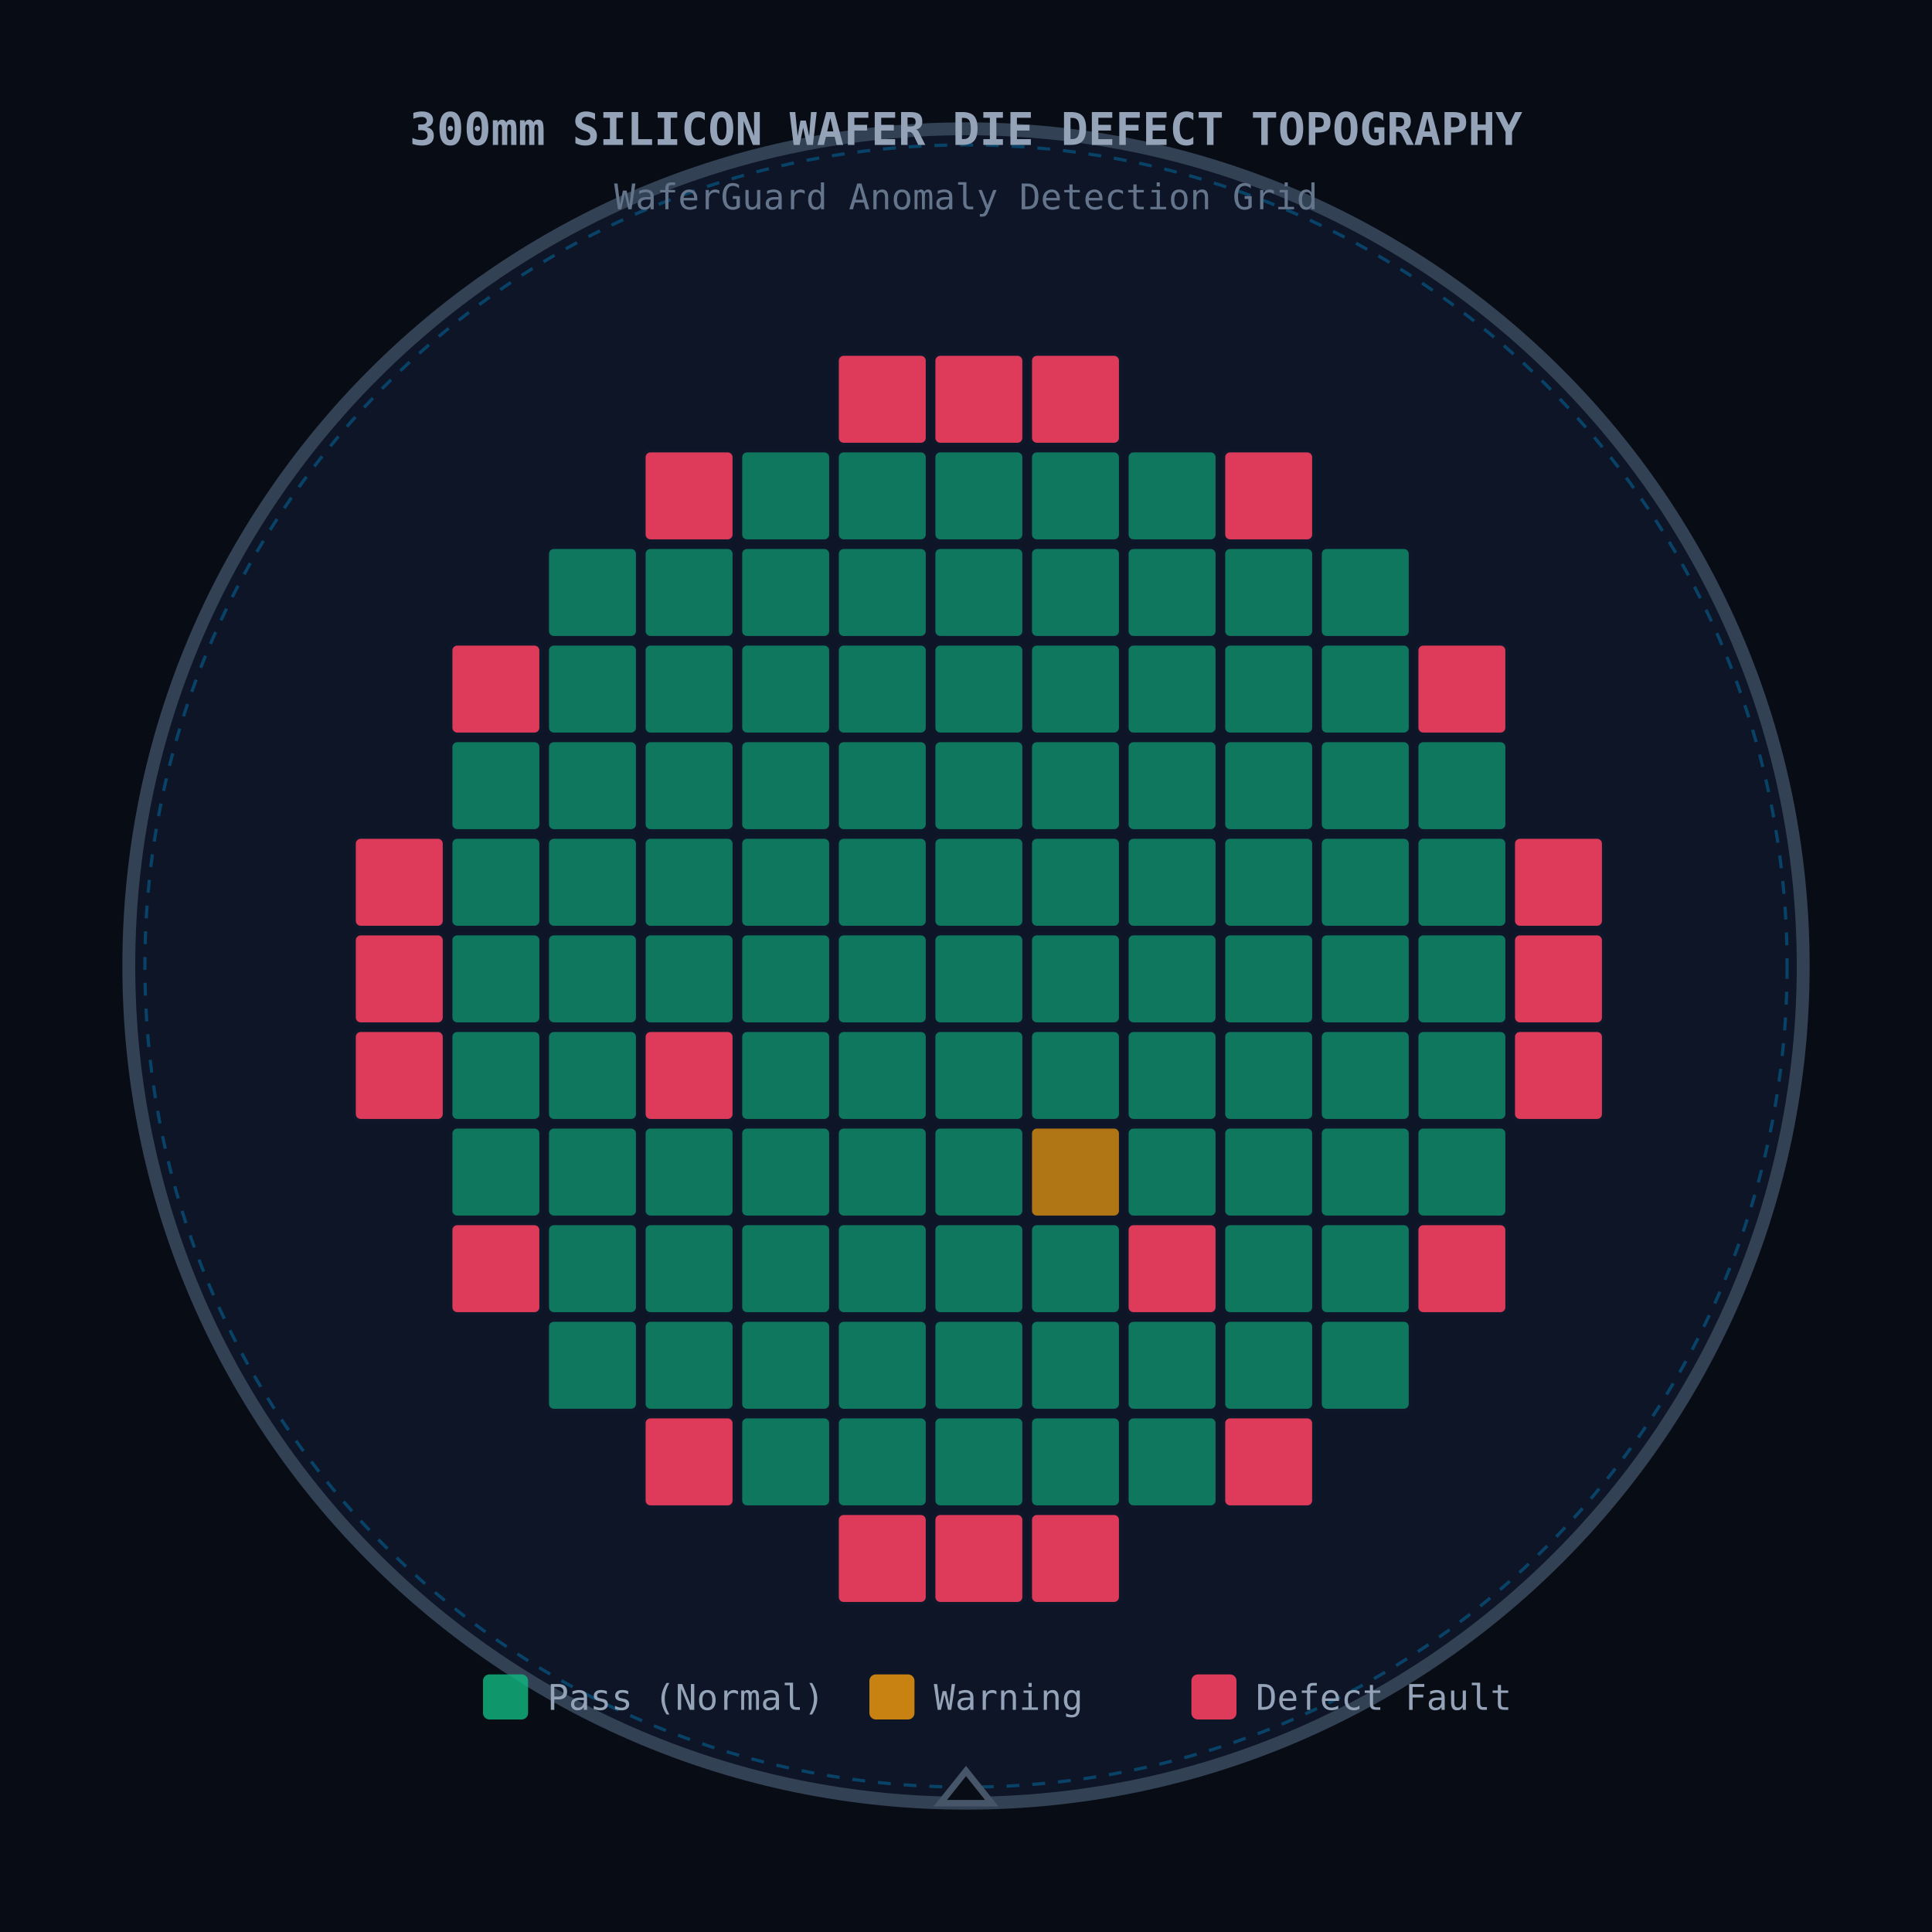
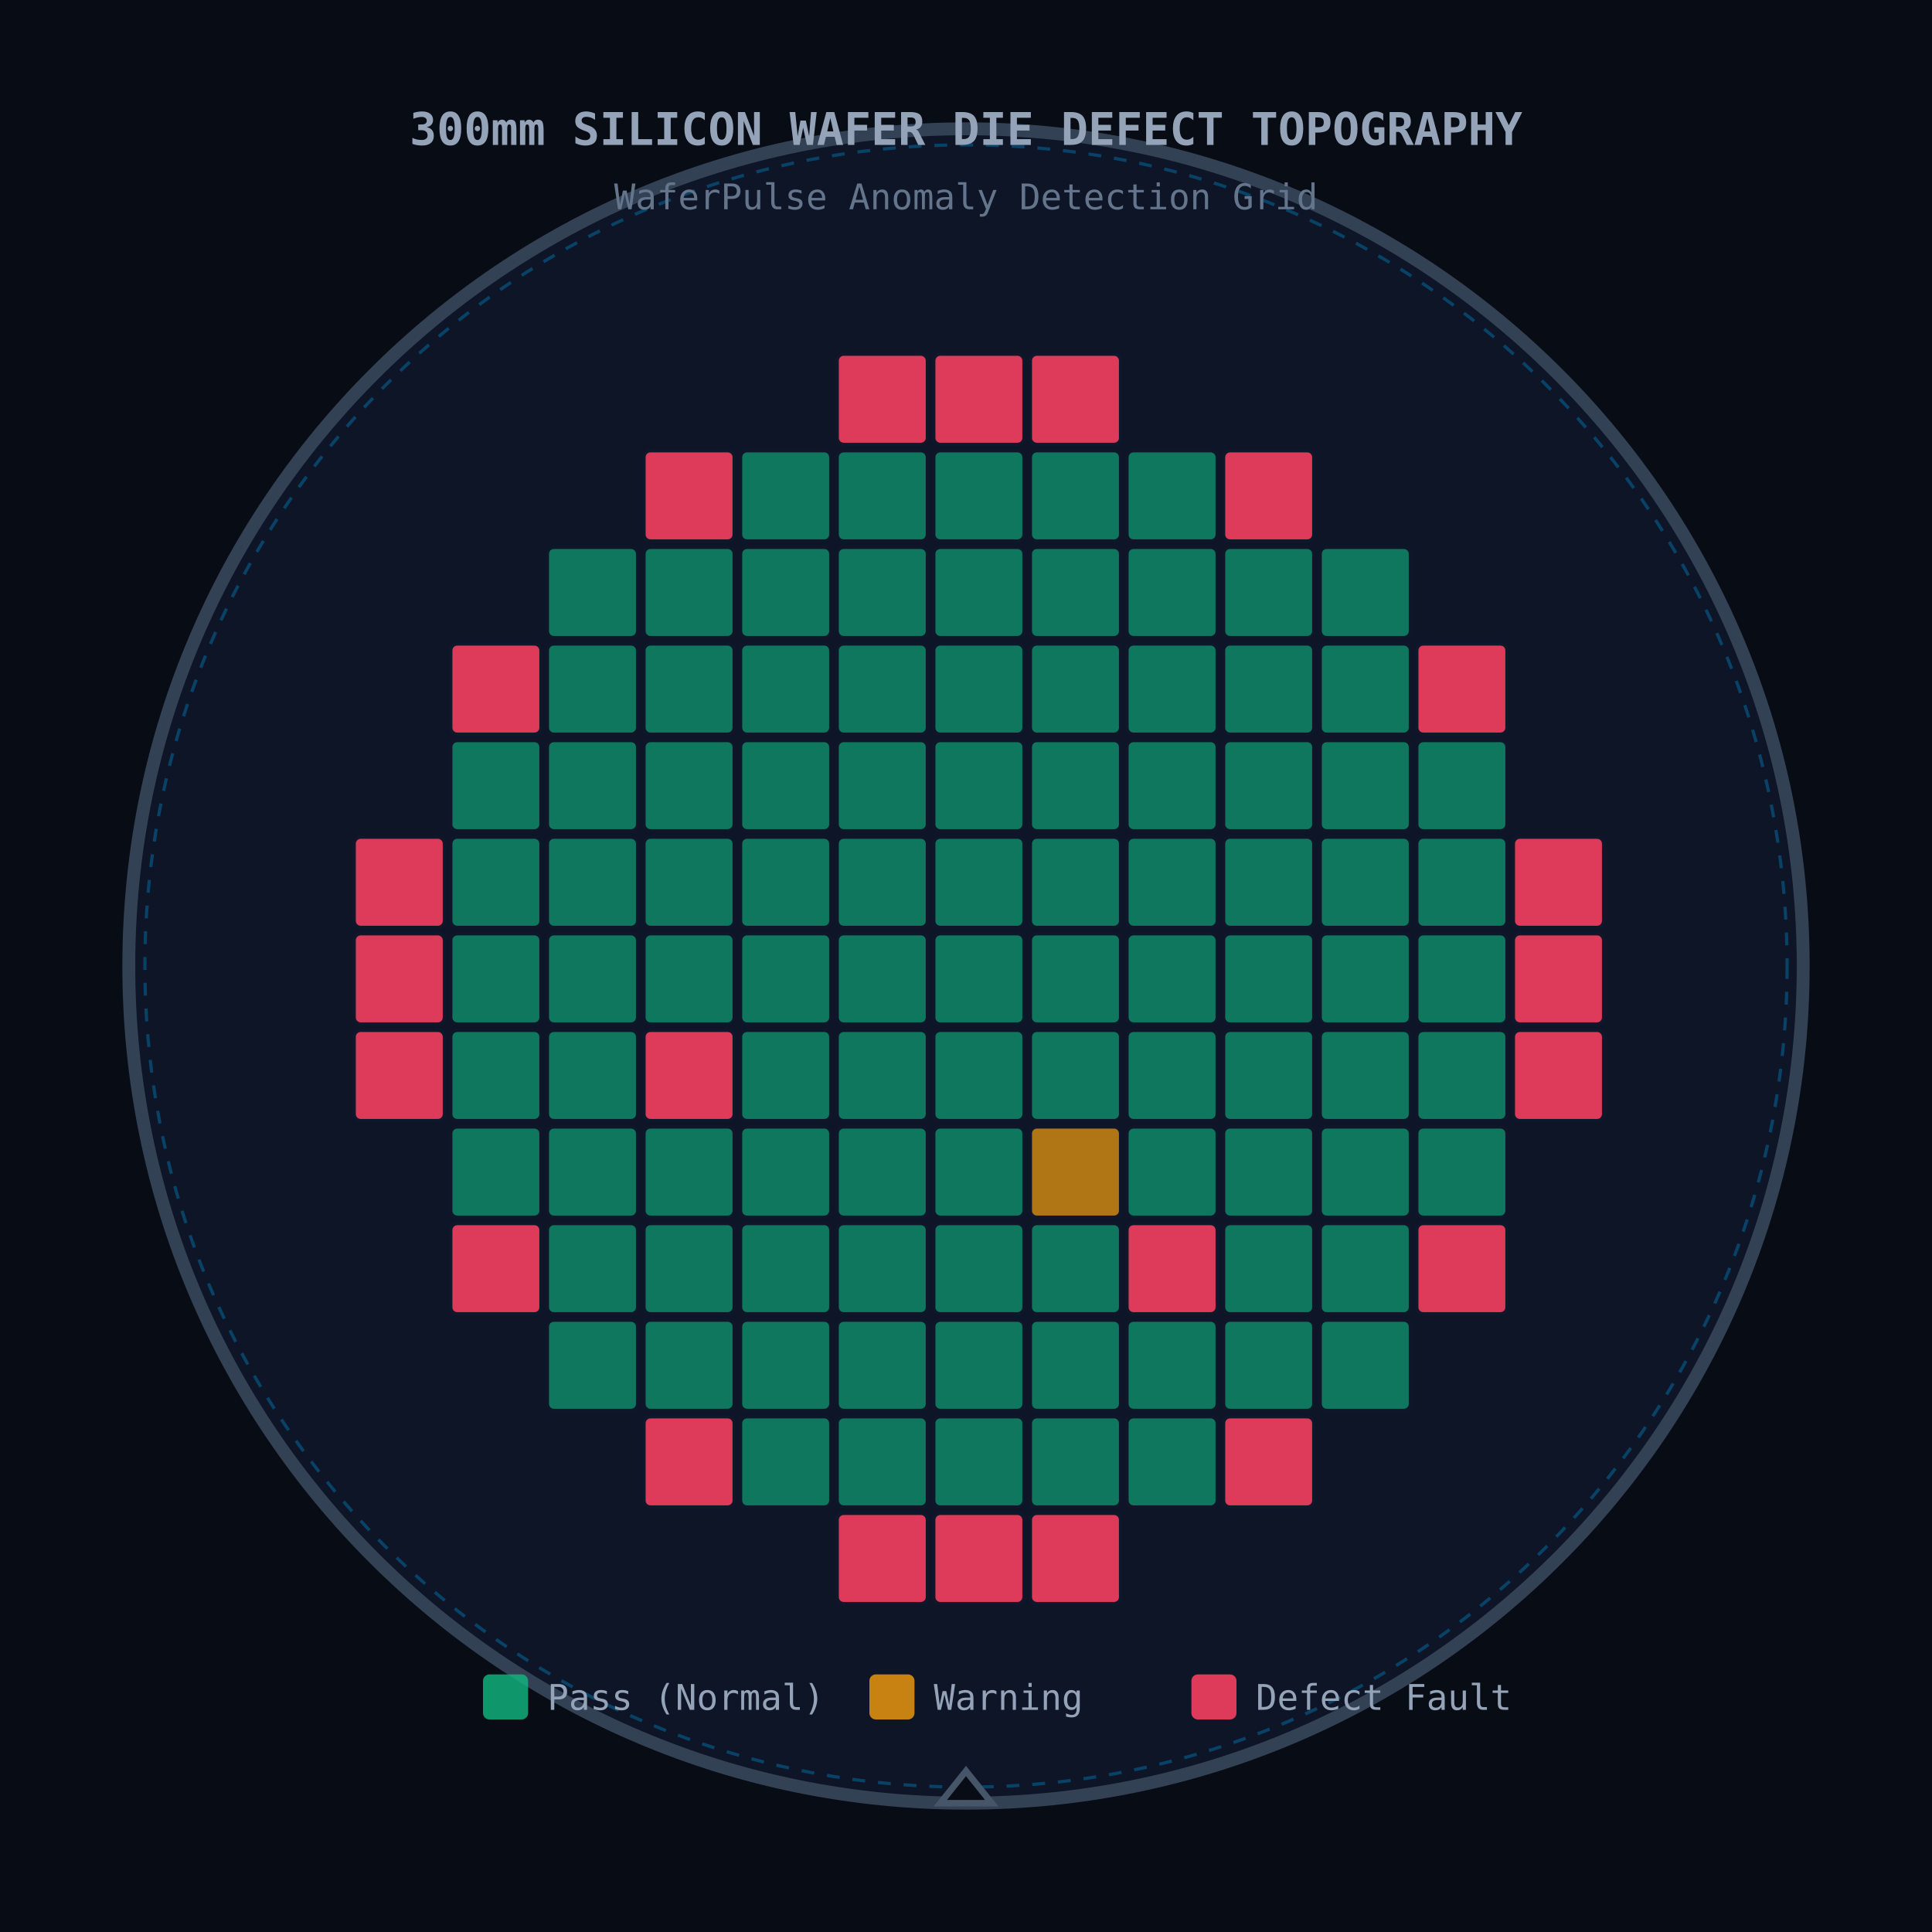
<svg xmlns="http://www.w3.org/2000/svg" viewBox="0 0 600 600" width="100%" height="100%">
  <rect width="600" height="600" fill="#080c14" />
  <circle cx="300" cy="300" r="260" fill="#0d1527" stroke="#334155" stroke-width="4" />
  <circle cx="300" cy="300" r="255" fill="none" stroke="#0284c7" stroke-width="1" stroke-dasharray="4,4" opacity="0.4" />
  <path d="M 292 560 L 308 560 L 300 550 Z" fill="#080c14" stroke="#475569" stroke-width="2" />
  <text x="300" y="45" font-family="monospace" font-size="14" fill="#94a3b8" text-anchor="middle" font-weight="bold">300mm SILICON WAFER DIE DEFECT TOPOGRAPHY</text>
-   <text x="300" y="65" font-family="monospace" font-size="11" fill="#64748b" text-anchor="middle">WaferGuard Anomaly Detection Grid</text>
+   <text x="300" y="65" font-family="monospace" font-size="11" fill="#64748b" text-anchor="middle">WaferPulse Anomaly Detection Grid</text>
  <g transform="translate(110, 110)">
    <rect x="150" y="0" width="28" height="28" rx="2" fill="#f43f5e" opacity="0.9" stroke="#0f172a" stroke-width="1" />
    <rect x="180" y="0" width="28" height="28" rx="2" fill="#f43f5e" opacity="0.9" stroke="#0f172a" stroke-width="1" />
    <rect x="210" y="0" width="28" height="28" rx="2" fill="#f43f5e" opacity="0.9" stroke="#0f172a" stroke-width="1" />
    <rect x="90" y="30" width="28" height="28" rx="2" fill="#f43f5e" opacity="0.9" stroke="#0f172a" stroke-width="1" />
    <rect x="120" y="30" width="28" height="28" rx="2" fill="#10b981" opacity="0.6" stroke="#0f172a" stroke-width="1" />
    <rect x="150" y="30" width="28" height="28" rx="2" fill="#10b981" opacity="0.6" stroke="#0f172a" stroke-width="1" />
    <rect x="180" y="30" width="28" height="28" rx="2" fill="#10b981" opacity="0.6" stroke="#0f172a" stroke-width="1" />
    <rect x="210" y="30" width="28" height="28" rx="2" fill="#10b981" opacity="0.6" stroke="#0f172a" stroke-width="1" />
    <rect x="240" y="30" width="28" height="28" rx="2" fill="#10b981" opacity="0.6" stroke="#0f172a" stroke-width="1" />
    <rect x="270" y="30" width="28" height="28" rx="2" fill="#f43f5e" opacity="0.9" stroke="#0f172a" stroke-width="1" />
    <rect x="60" y="60" width="28" height="28" rx="2" fill="#10b981" opacity="0.6" stroke="#0f172a" stroke-width="1" />
    <rect x="90" y="60" width="28" height="28" rx="2" fill="#10b981" opacity="0.6" stroke="#0f172a" stroke-width="1" />
    <rect x="120" y="60" width="28" height="28" rx="2" fill="#10b981" opacity="0.6" stroke="#0f172a" stroke-width="1" />
    <rect x="150" y="60" width="28" height="28" rx="2" fill="#10b981" opacity="0.6" stroke="#0f172a" stroke-width="1" />
    <rect x="180" y="60" width="28" height="28" rx="2" fill="#10b981" opacity="0.6" stroke="#0f172a" stroke-width="1" />
    <rect x="210" y="60" width="28" height="28" rx="2" fill="#10b981" opacity="0.6" stroke="#0f172a" stroke-width="1" />
    <rect x="240" y="60" width="28" height="28" rx="2" fill="#10b981" opacity="0.6" stroke="#0f172a" stroke-width="1" />
    <rect x="270" y="60" width="28" height="28" rx="2" fill="#10b981" opacity="0.6" stroke="#0f172a" stroke-width="1" />
    <rect x="300" y="60" width="28" height="28" rx="2" fill="#10b981" opacity="0.6" stroke="#0f172a" stroke-width="1" />
    <rect x="30" y="90" width="28" height="28" rx="2" fill="#f43f5e" opacity="0.9" stroke="#0f172a" stroke-width="1" />
    <rect x="60" y="90" width="28" height="28" rx="2" fill="#10b981" opacity="0.6" stroke="#0f172a" stroke-width="1" />
    <rect x="90" y="90" width="28" height="28" rx="2" fill="#10b981" opacity="0.6" stroke="#0f172a" stroke-width="1" />
    <rect x="120" y="90" width="28" height="28" rx="2" fill="#10b981" opacity="0.6" stroke="#0f172a" stroke-width="1" />
    <rect x="150" y="90" width="28" height="28" rx="2" fill="#10b981" opacity="0.6" stroke="#0f172a" stroke-width="1" />
    <rect x="180" y="90" width="28" height="28" rx="2" fill="#10b981" opacity="0.6" stroke="#0f172a" stroke-width="1" />
    <rect x="210" y="90" width="28" height="28" rx="2" fill="#10b981" opacity="0.6" stroke="#0f172a" stroke-width="1" />
    <rect x="240" y="90" width="28" height="28" rx="2" fill="#10b981" opacity="0.6" stroke="#0f172a" stroke-width="1" />
    <rect x="270" y="90" width="28" height="28" rx="2" fill="#10b981" opacity="0.6" stroke="#0f172a" stroke-width="1" />
    <rect x="300" y="90" width="28" height="28" rx="2" fill="#10b981" opacity="0.6" stroke="#0f172a" stroke-width="1" />
    <rect x="330" y="90" width="28" height="28" rx="2" fill="#f43f5e" opacity="0.9" stroke="#0f172a" stroke-width="1" />
    <rect x="30" y="120" width="28" height="28" rx="2" fill="#10b981" opacity="0.6" stroke="#0f172a" stroke-width="1" />
    <rect x="60" y="120" width="28" height="28" rx="2" fill="#10b981" opacity="0.6" stroke="#0f172a" stroke-width="1" />
    <rect x="90" y="120" width="28" height="28" rx="2" fill="#10b981" opacity="0.6" stroke="#0f172a" stroke-width="1" />
    <rect x="120" y="120" width="28" height="28" rx="2" fill="#10b981" opacity="0.6" stroke="#0f172a" stroke-width="1" />
    <rect x="150" y="120" width="28" height="28" rx="2" fill="#10b981" opacity="0.6" stroke="#0f172a" stroke-width="1" />
    <rect x="180" y="120" width="28" height="28" rx="2" fill="#10b981" opacity="0.6" stroke="#0f172a" stroke-width="1" />
    <rect x="210" y="120" width="28" height="28" rx="2" fill="#10b981" opacity="0.6" stroke="#0f172a" stroke-width="1" />
    <rect x="240" y="120" width="28" height="28" rx="2" fill="#10b981" opacity="0.6" stroke="#0f172a" stroke-width="1" />
    <rect x="270" y="120" width="28" height="28" rx="2" fill="#10b981" opacity="0.6" stroke="#0f172a" stroke-width="1" />
    <rect x="300" y="120" width="28" height="28" rx="2" fill="#10b981" opacity="0.6" stroke="#0f172a" stroke-width="1" />
    <rect x="330" y="120" width="28" height="28" rx="2" fill="#10b981" opacity="0.6" stroke="#0f172a" stroke-width="1" />
    <rect x="0" y="150" width="28" height="28" rx="2" fill="#f43f5e" opacity="0.9" stroke="#0f172a" stroke-width="1" />
    <rect x="30" y="150" width="28" height="28" rx="2" fill="#10b981" opacity="0.6" stroke="#0f172a" stroke-width="1" />
    <rect x="60" y="150" width="28" height="28" rx="2" fill="#10b981" opacity="0.6" stroke="#0f172a" stroke-width="1" />
    <rect x="90" y="150" width="28" height="28" rx="2" fill="#10b981" opacity="0.6" stroke="#0f172a" stroke-width="1" />
    <rect x="120" y="150" width="28" height="28" rx="2" fill="#10b981" opacity="0.6" stroke="#0f172a" stroke-width="1" />
    <rect x="150" y="150" width="28" height="28" rx="2" fill="#10b981" opacity="0.6" stroke="#0f172a" stroke-width="1" />
    <rect x="180" y="150" width="28" height="28" rx="2" fill="#10b981" opacity="0.6" stroke="#0f172a" stroke-width="1" />
    <rect x="210" y="150" width="28" height="28" rx="2" fill="#10b981" opacity="0.6" stroke="#0f172a" stroke-width="1" />
    <rect x="240" y="150" width="28" height="28" rx="2" fill="#10b981" opacity="0.6" stroke="#0f172a" stroke-width="1" />
    <rect x="270" y="150" width="28" height="28" rx="2" fill="#10b981" opacity="0.6" stroke="#0f172a" stroke-width="1" />
    <rect x="300" y="150" width="28" height="28" rx="2" fill="#10b981" opacity="0.6" stroke="#0f172a" stroke-width="1" />
    <rect x="330" y="150" width="28" height="28" rx="2" fill="#10b981" opacity="0.6" stroke="#0f172a" stroke-width="1" />
    <rect x="360" y="150" width="28" height="28" rx="2" fill="#f43f5e" opacity="0.9" stroke="#0f172a" stroke-width="1" />
    <rect x="0" y="180" width="28" height="28" rx="2" fill="#f43f5e" opacity="0.9" stroke="#0f172a" stroke-width="1" />
    <rect x="30" y="180" width="28" height="28" rx="2" fill="#10b981" opacity="0.6" stroke="#0f172a" stroke-width="1" />
    <rect x="60" y="180" width="28" height="28" rx="2" fill="#10b981" opacity="0.6" stroke="#0f172a" stroke-width="1" />
    <rect x="90" y="180" width="28" height="28" rx="2" fill="#10b981" opacity="0.6" stroke="#0f172a" stroke-width="1" />
    <rect x="120" y="180" width="28" height="28" rx="2" fill="#10b981" opacity="0.6" stroke="#0f172a" stroke-width="1" />
    <rect x="150" y="180" width="28" height="28" rx="2" fill="#10b981" opacity="0.6" stroke="#0f172a" stroke-width="1" />
    <rect x="180" y="180" width="28" height="28" rx="2" fill="#10b981" opacity="0.6" stroke="#0f172a" stroke-width="1" />
    <rect x="210" y="180" width="28" height="28" rx="2" fill="#10b981" opacity="0.6" stroke="#0f172a" stroke-width="1" />
    <rect x="240" y="180" width="28" height="28" rx="2" fill="#10b981" opacity="0.6" stroke="#0f172a" stroke-width="1" />
    <rect x="270" y="180" width="28" height="28" rx="2" fill="#10b981" opacity="0.6" stroke="#0f172a" stroke-width="1" />
    <rect x="300" y="180" width="28" height="28" rx="2" fill="#10b981" opacity="0.6" stroke="#0f172a" stroke-width="1" />
    <rect x="330" y="180" width="28" height="28" rx="2" fill="#10b981" opacity="0.6" stroke="#0f172a" stroke-width="1" />
    <rect x="360" y="180" width="28" height="28" rx="2" fill="#f43f5e" opacity="0.9" stroke="#0f172a" stroke-width="1" />
    <rect x="0" y="210" width="28" height="28" rx="2" fill="#f43f5e" opacity="0.9" stroke="#0f172a" stroke-width="1" />
    <rect x="30" y="210" width="28" height="28" rx="2" fill="#10b981" opacity="0.6" stroke="#0f172a" stroke-width="1" />
    <rect x="60" y="210" width="28" height="28" rx="2" fill="#10b981" opacity="0.6" stroke="#0f172a" stroke-width="1" />
    <rect x="90" y="210" width="28" height="28" rx="2" fill="#f43f5e" opacity="0.9" stroke="#0f172a" stroke-width="1" />
    <rect x="120" y="210" width="28" height="28" rx="2" fill="#10b981" opacity="0.6" stroke="#0f172a" stroke-width="1" />
    <rect x="150" y="210" width="28" height="28" rx="2" fill="#10b981" opacity="0.6" stroke="#0f172a" stroke-width="1" />
    <rect x="180" y="210" width="28" height="28" rx="2" fill="#10b981" opacity="0.6" stroke="#0f172a" stroke-width="1" />
    <rect x="210" y="210" width="28" height="28" rx="2" fill="#10b981" opacity="0.6" stroke="#0f172a" stroke-width="1" />
    <rect x="240" y="210" width="28" height="28" rx="2" fill="#10b981" opacity="0.6" stroke="#0f172a" stroke-width="1" />
    <rect x="270" y="210" width="28" height="28" rx="2" fill="#10b981" opacity="0.6" stroke="#0f172a" stroke-width="1" />
    <rect x="300" y="210" width="28" height="28" rx="2" fill="#10b981" opacity="0.6" stroke="#0f172a" stroke-width="1" />
    <rect x="330" y="210" width="28" height="28" rx="2" fill="#10b981" opacity="0.6" stroke="#0f172a" stroke-width="1" />
    <rect x="360" y="210" width="28" height="28" rx="2" fill="#f43f5e" opacity="0.9" stroke="#0f172a" stroke-width="1" />
    <rect x="30" y="240" width="28" height="28" rx="2" fill="#10b981" opacity="0.6" stroke="#0f172a" stroke-width="1" />
    <rect x="60" y="240" width="28" height="28" rx="2" fill="#10b981" opacity="0.6" stroke="#0f172a" stroke-width="1" />
    <rect x="90" y="240" width="28" height="28" rx="2" fill="#10b981" opacity="0.6" stroke="#0f172a" stroke-width="1" />
    <rect x="120" y="240" width="28" height="28" rx="2" fill="#10b981" opacity="0.6" stroke="#0f172a" stroke-width="1" />
    <rect x="150" y="240" width="28" height="28" rx="2" fill="#10b981" opacity="0.6" stroke="#0f172a" stroke-width="1" />
    <rect x="180" y="240" width="28" height="28" rx="2" fill="#10b981" opacity="0.6" stroke="#0f172a" stroke-width="1" />
    <rect x="210" y="240" width="28" height="28" rx="2" fill="#f59e0b" opacity="0.7" stroke="#0f172a" stroke-width="1" />
    <rect x="240" y="240" width="28" height="28" rx="2" fill="#10b981" opacity="0.6" stroke="#0f172a" stroke-width="1" />
    <rect x="270" y="240" width="28" height="28" rx="2" fill="#10b981" opacity="0.6" stroke="#0f172a" stroke-width="1" />
    <rect x="300" y="240" width="28" height="28" rx="2" fill="#10b981" opacity="0.6" stroke="#0f172a" stroke-width="1" />
    <rect x="330" y="240" width="28" height="28" rx="2" fill="#10b981" opacity="0.6" stroke="#0f172a" stroke-width="1" />
    <rect x="30" y="270" width="28" height="28" rx="2" fill="#f43f5e" opacity="0.9" stroke="#0f172a" stroke-width="1" />
    <rect x="60" y="270" width="28" height="28" rx="2" fill="#10b981" opacity="0.6" stroke="#0f172a" stroke-width="1" />
    <rect x="90" y="270" width="28" height="28" rx="2" fill="#10b981" opacity="0.6" stroke="#0f172a" stroke-width="1" />
    <rect x="120" y="270" width="28" height="28" rx="2" fill="#10b981" opacity="0.6" stroke="#0f172a" stroke-width="1" />
    <rect x="150" y="270" width="28" height="28" rx="2" fill="#10b981" opacity="0.6" stroke="#0f172a" stroke-width="1" />
    <rect x="180" y="270" width="28" height="28" rx="2" fill="#10b981" opacity="0.6" stroke="#0f172a" stroke-width="1" />
    <rect x="210" y="270" width="28" height="28" rx="2" fill="#10b981" opacity="0.6" stroke="#0f172a" stroke-width="1" />
    <rect x="240" y="270" width="28" height="28" rx="2" fill="#f43f5e" opacity="0.9" stroke="#0f172a" stroke-width="1" />
    <rect x="270" y="270" width="28" height="28" rx="2" fill="#10b981" opacity="0.6" stroke="#0f172a" stroke-width="1" />
    <rect x="300" y="270" width="28" height="28" rx="2" fill="#10b981" opacity="0.6" stroke="#0f172a" stroke-width="1" />
    <rect x="330" y="270" width="28" height="28" rx="2" fill="#f43f5e" opacity="0.9" stroke="#0f172a" stroke-width="1" />
    <rect x="60" y="300" width="28" height="28" rx="2" fill="#10b981" opacity="0.6" stroke="#0f172a" stroke-width="1" />
    <rect x="90" y="300" width="28" height="28" rx="2" fill="#10b981" opacity="0.6" stroke="#0f172a" stroke-width="1" />
    <rect x="120" y="300" width="28" height="28" rx="2" fill="#10b981" opacity="0.6" stroke="#0f172a" stroke-width="1" />
    <rect x="150" y="300" width="28" height="28" rx="2" fill="#10b981" opacity="0.6" stroke="#0f172a" stroke-width="1" />
    <rect x="180" y="300" width="28" height="28" rx="2" fill="#10b981" opacity="0.6" stroke="#0f172a" stroke-width="1" />
    <rect x="210" y="300" width="28" height="28" rx="2" fill="#10b981" opacity="0.6" stroke="#0f172a" stroke-width="1" />
    <rect x="240" y="300" width="28" height="28" rx="2" fill="#10b981" opacity="0.6" stroke="#0f172a" stroke-width="1" />
    <rect x="270" y="300" width="28" height="28" rx="2" fill="#10b981" opacity="0.6" stroke="#0f172a" stroke-width="1" />
    <rect x="300" y="300" width="28" height="28" rx="2" fill="#10b981" opacity="0.6" stroke="#0f172a" stroke-width="1" />
    <rect x="90" y="330" width="28" height="28" rx="2" fill="#f43f5e" opacity="0.9" stroke="#0f172a" stroke-width="1" />
    <rect x="120" y="330" width="28" height="28" rx="2" fill="#10b981" opacity="0.6" stroke="#0f172a" stroke-width="1" />
    <rect x="150" y="330" width="28" height="28" rx="2" fill="#10b981" opacity="0.6" stroke="#0f172a" stroke-width="1" />
    <rect x="180" y="330" width="28" height="28" rx="2" fill="#10b981" opacity="0.6" stroke="#0f172a" stroke-width="1" />
    <rect x="210" y="330" width="28" height="28" rx="2" fill="#10b981" opacity="0.6" stroke="#0f172a" stroke-width="1" />
    <rect x="240" y="330" width="28" height="28" rx="2" fill="#10b981" opacity="0.6" stroke="#0f172a" stroke-width="1" />
    <rect x="270" y="330" width="28" height="28" rx="2" fill="#f43f5e" opacity="0.9" stroke="#0f172a" stroke-width="1" />
    <rect x="150" y="360" width="28" height="28" rx="2" fill="#f43f5e" opacity="0.9" stroke="#0f172a" stroke-width="1" />
    <rect x="180" y="360" width="28" height="28" rx="2" fill="#f43f5e" opacity="0.9" stroke="#0f172a" stroke-width="1" />
    <rect x="210" y="360" width="28" height="28" rx="2" fill="#f43f5e" opacity="0.9" stroke="#0f172a" stroke-width="1" />
  </g>
  <g transform="translate(150, 520)" font-family="monospace" font-size="11">
    <rect x="0" y="0" width="14" height="14" rx="2" fill="#10b981" opacity="0.8" />
    <text x="20" y="11" fill="#94a3b8">Pass (Normal)</text>
    <rect x="120" y="0" width="14" height="14" rx="2" fill="#f59e0b" opacity="0.8" />
    <text x="140" y="11" fill="#94a3b8">Warning</text>
    <rect x="220" y="0" width="14" height="14" rx="2" fill="#f43f5e" opacity="0.9" />
    <text x="240" y="11" fill="#94a3b8">Defect Fault</text>
  </g>
</svg>
